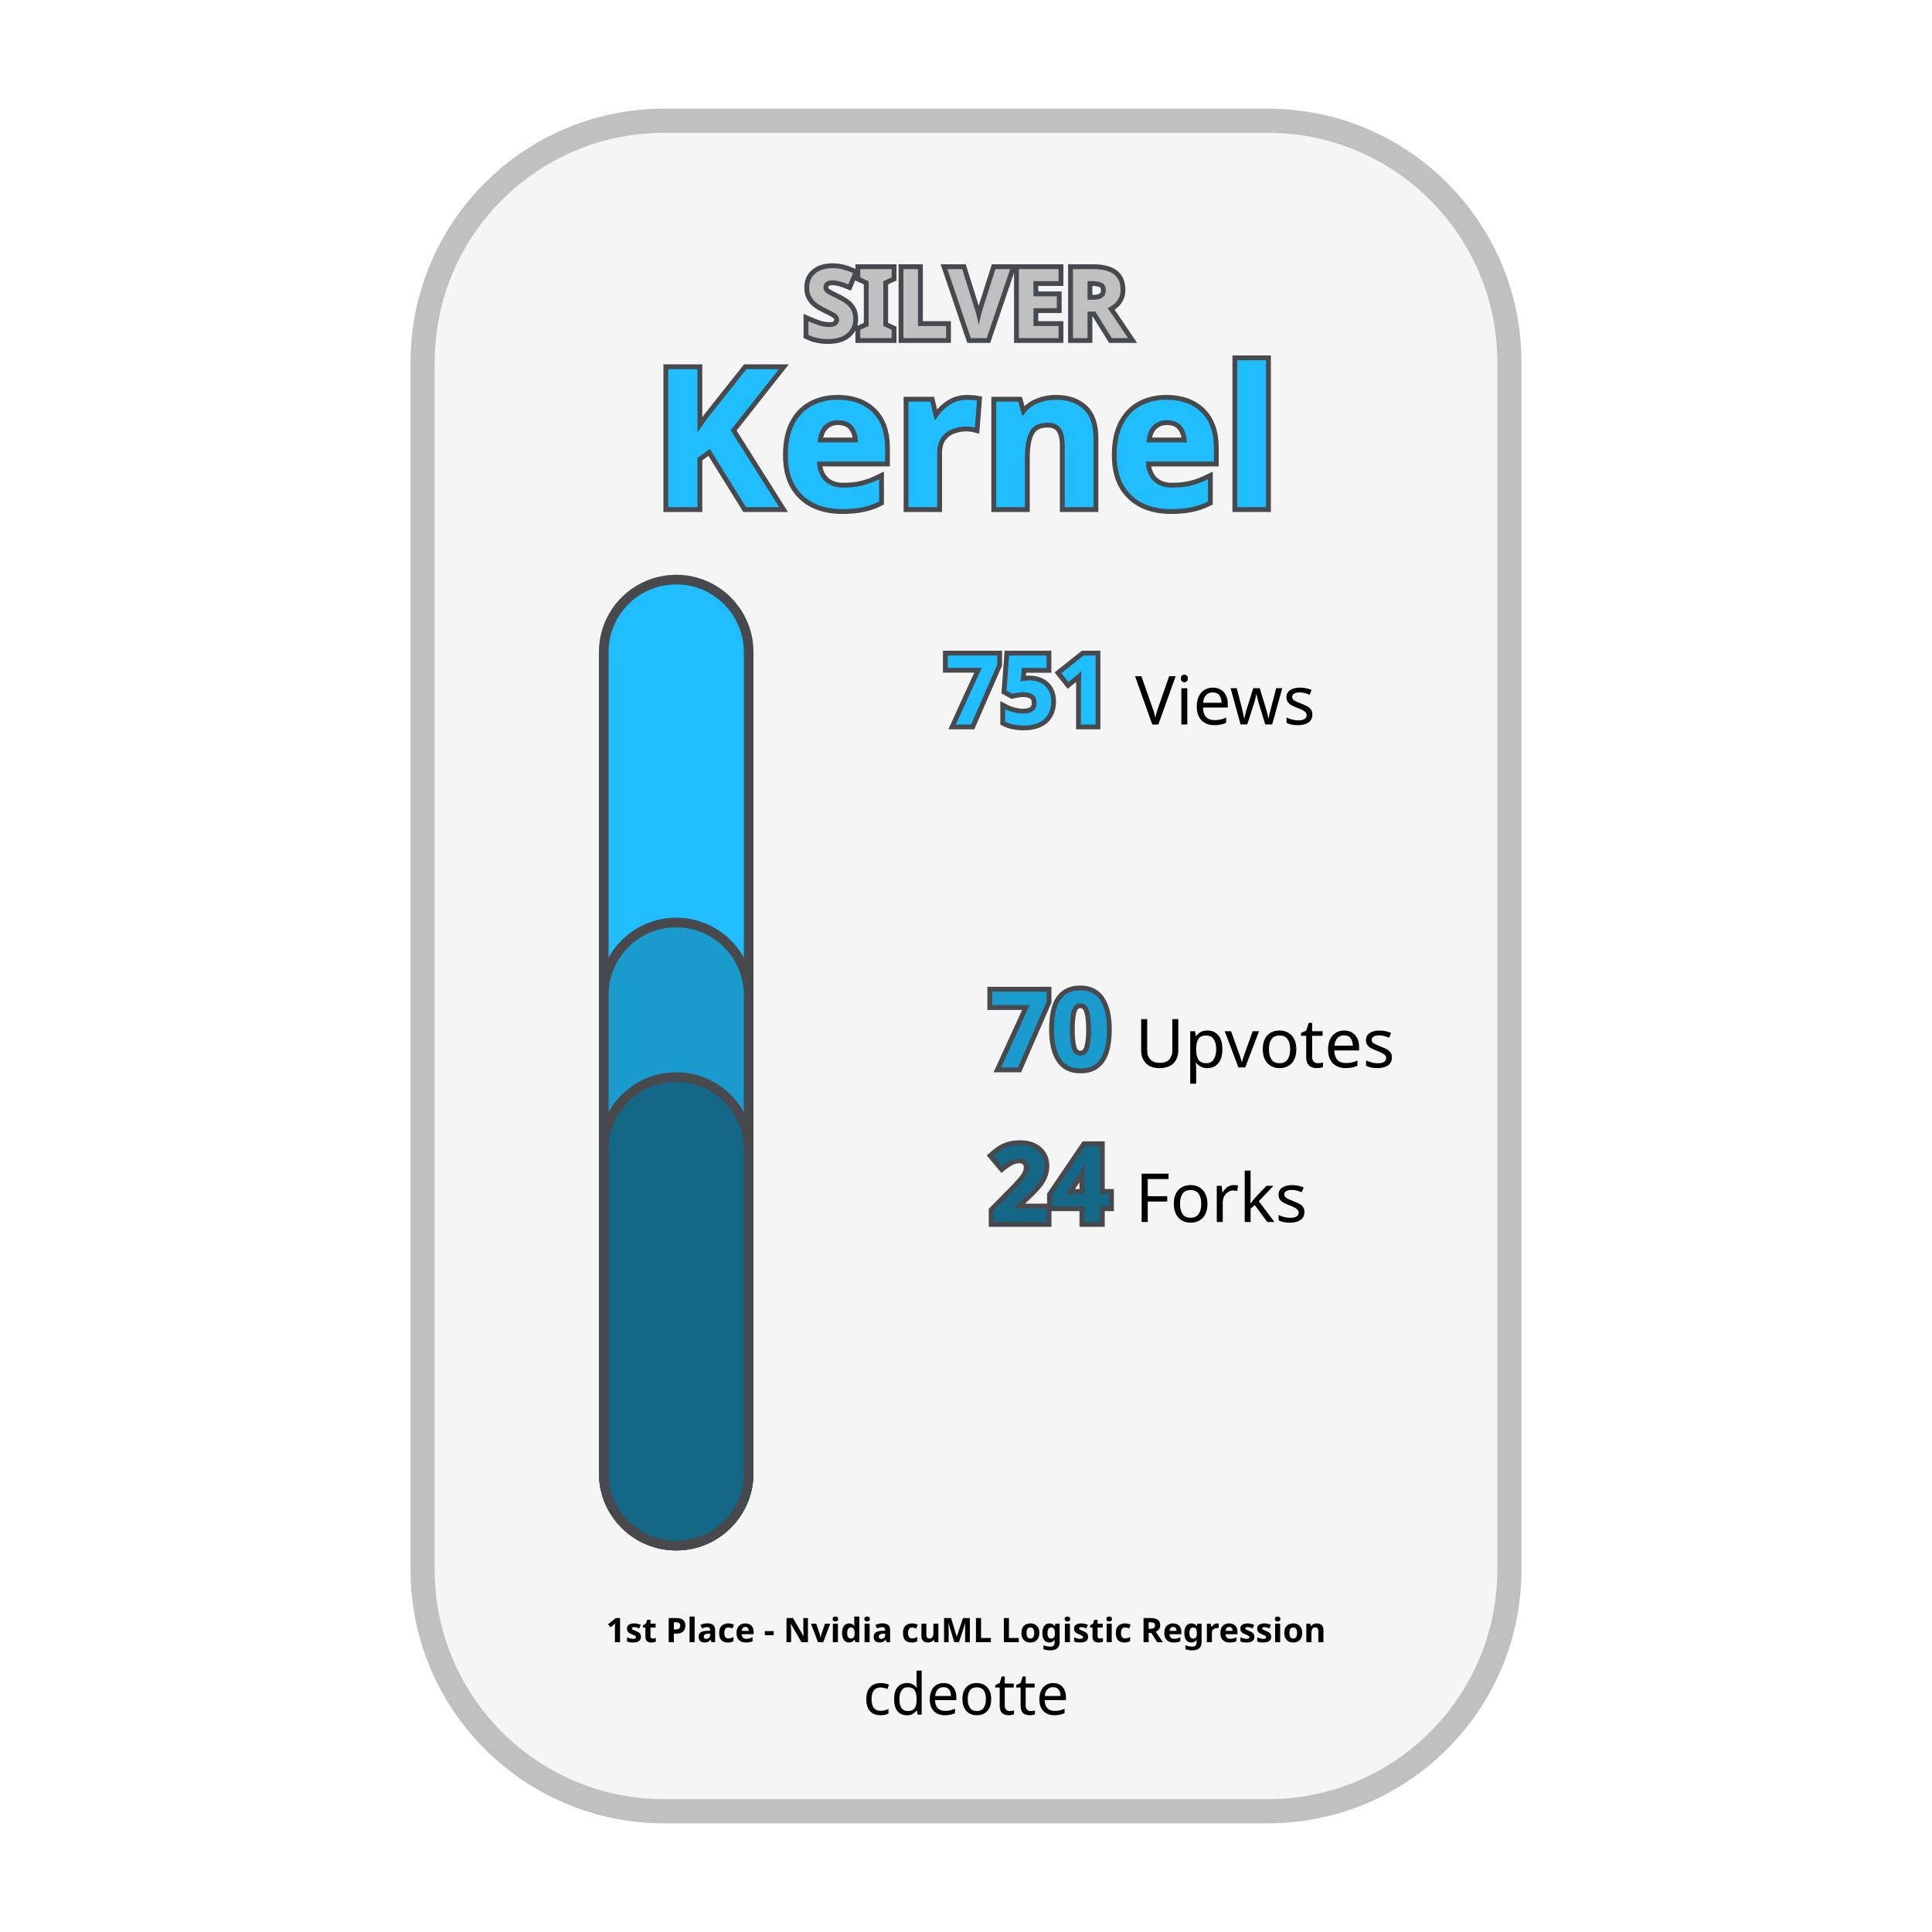
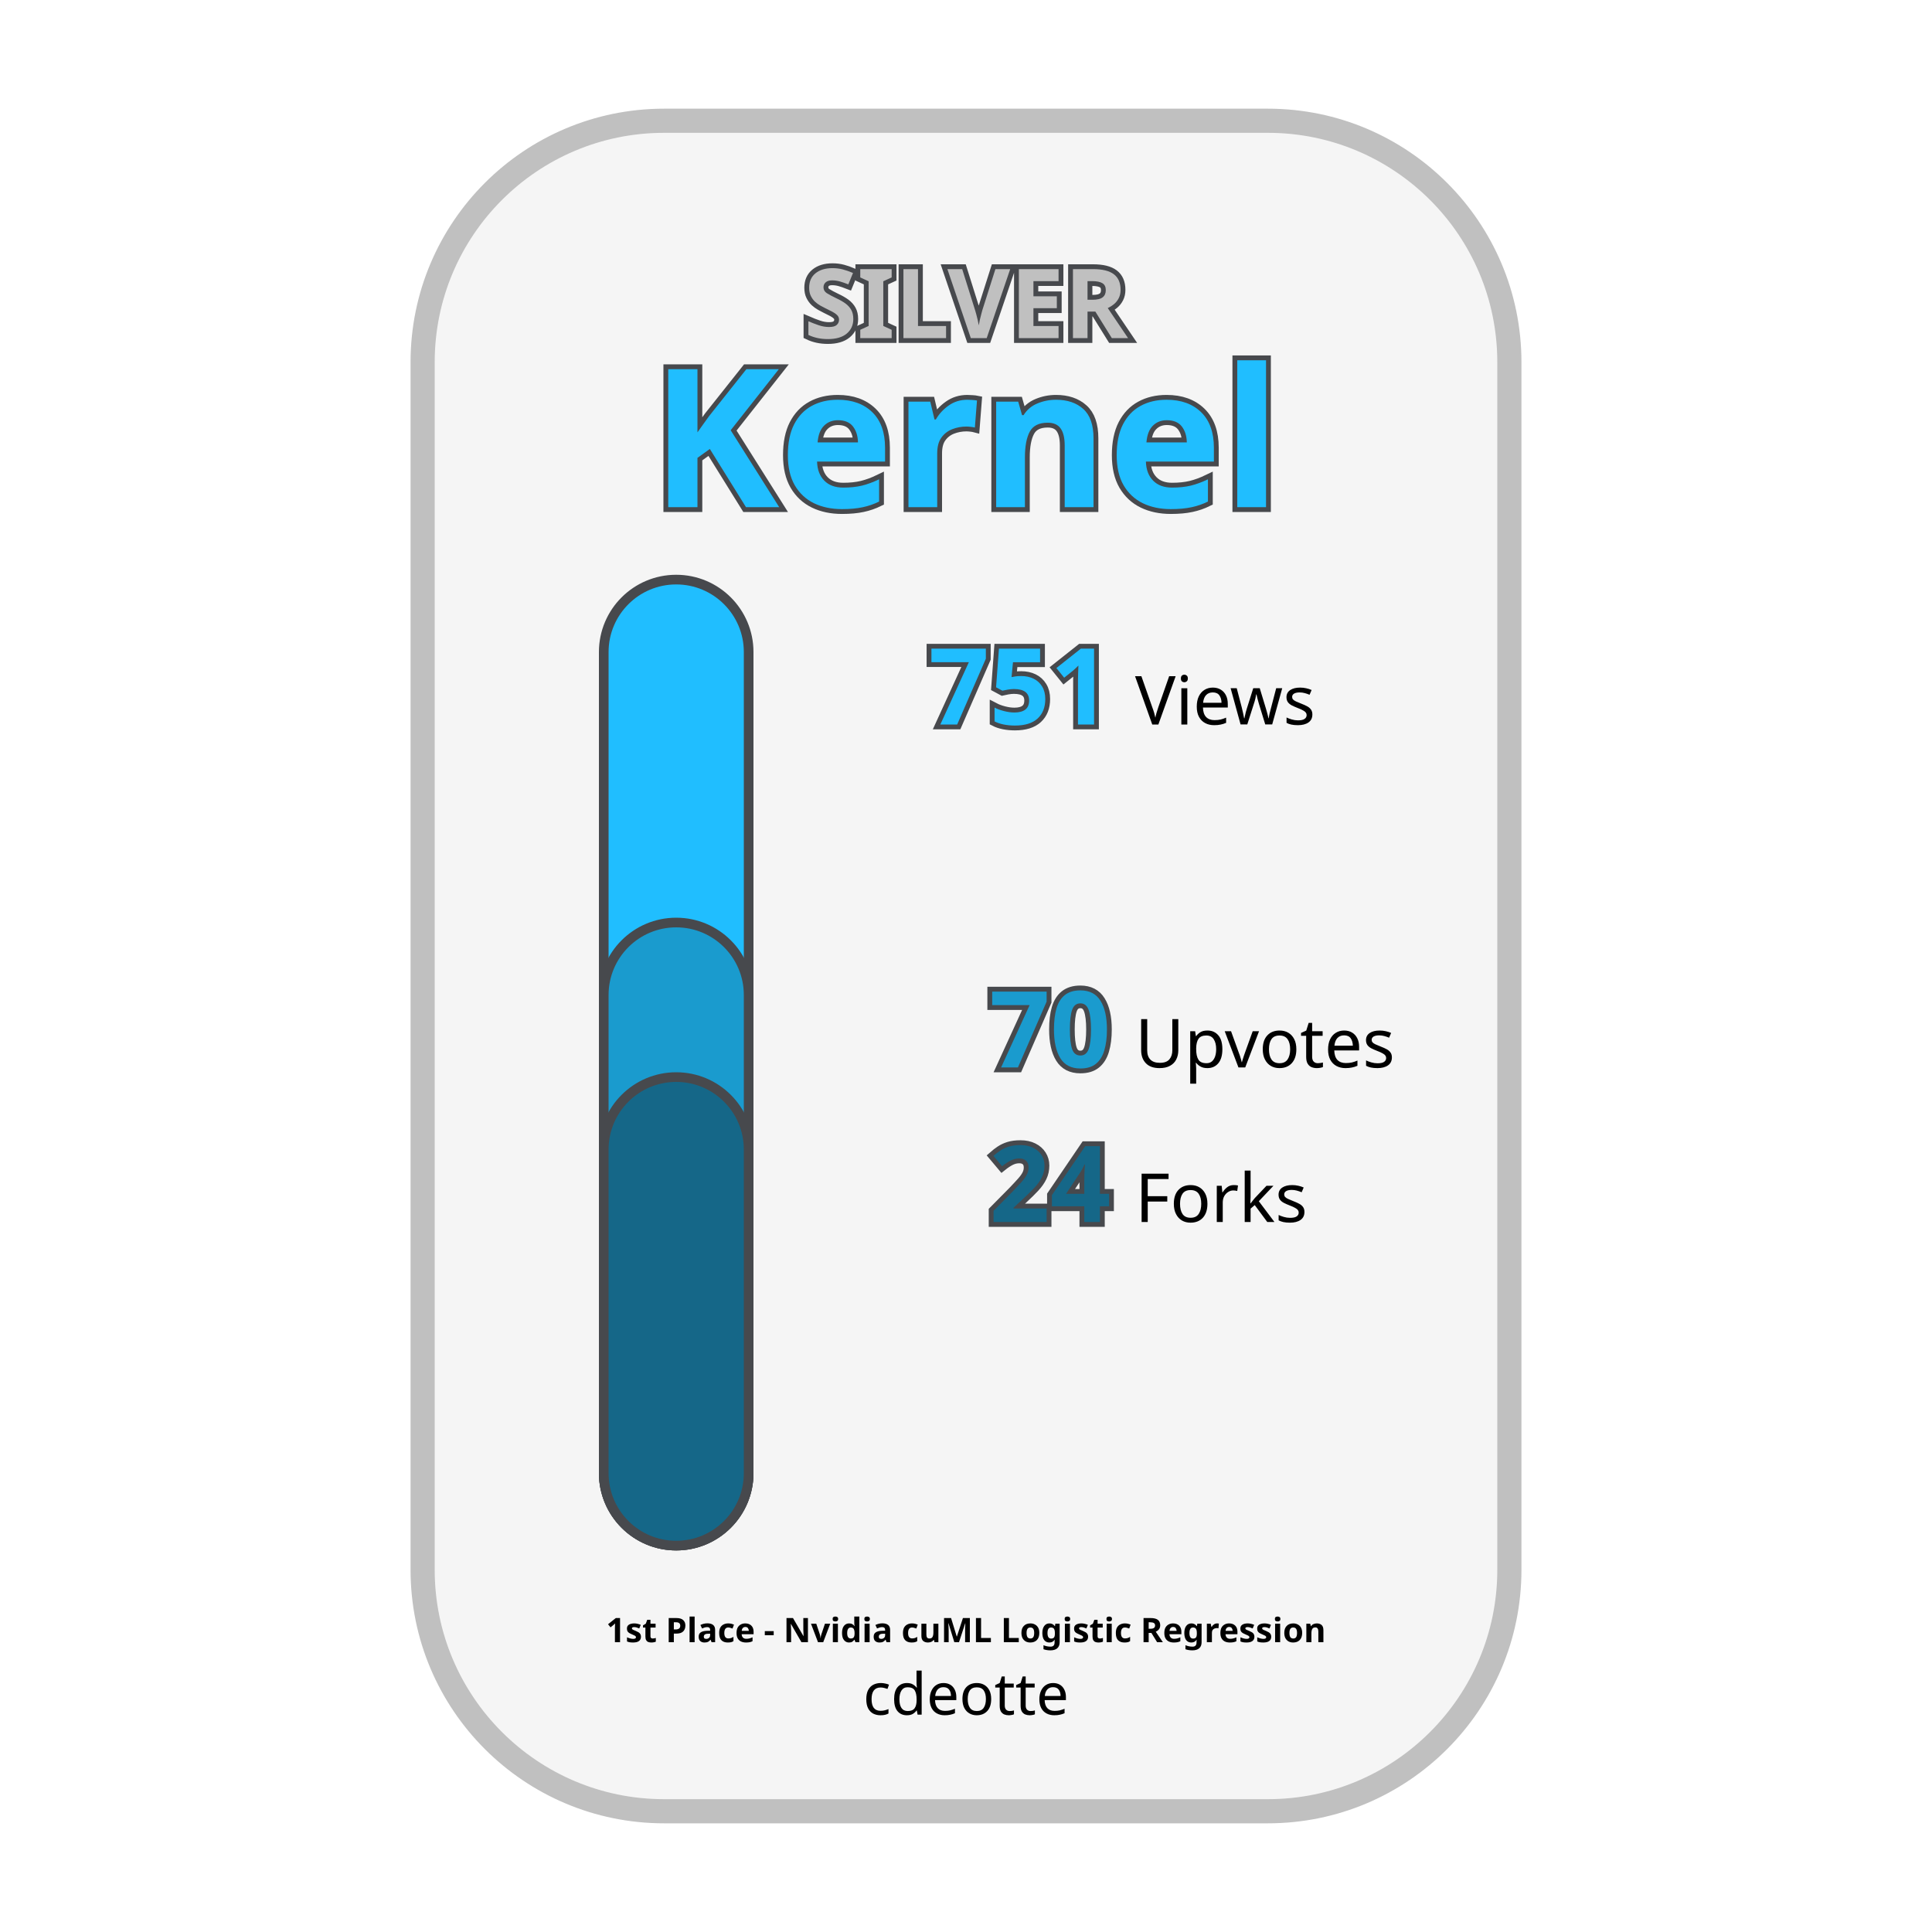
- <svg xmlns="http://www.w3.org/2000/svg" width="400" height="400" viewBox="0 0 400 400" fill="none">
+ <svg xmlns="http://www.w3.org/2000/svg" width="200" height="200" viewBox="0 0 400 400" fill="none">
  <style>
  text { font-family: Verdana, sans-serif; }
  .t   { font-weight: bold; }
  .m   { text-anchor: middle; }
  .e   { font-weight: bold; text-anchor: end; }
  .o   { paint-order: stroke; stroke: #47494D; stroke-width: 2px; }
</style>
  <rect x="87.5" y="25" rx="50" width="225" height="350" fill="#F5F5F5" stroke="#C0C0C0" stroke-width="5" />
  <text fill="#C0C0C0" font-size="20" x="200" y="70" class="t m o">SILVER</text>
  <text fill="#20BEFF" font-size="40" x="200" y="105" class="t m o">Kernel</text>
  <rect x="125" y="120" width="30" height="200" rx="15" fill="#20BEFF" stroke="#47494D" stroke-width="2" />
  <rect x="125" y="191" width="30" height="129" rx="15" fill="#1a9bce" stroke="#47494D" stroke-width="2" />
  <rect x="125" y="223" width="30" height="97" rx="15" fill="#156788" stroke="#47494D" stroke-width="2" />
-   <text x="230" y="150" fill="#20BEFF" class="t o e" font-size="20">751</text>
+   <text x="230" y="150" fill="#20BEFF" class="t o e" font-size="22">751</text>
  <text x="235" y="150" fill="#000000" font-size="14">Views</text>
  <text x="230" y="221" fill="#1a9bce" class="t o e" font-size="22">70</text>
  <text x="235" y="221" fill="#000000" font-size="14">Upvotes</text>
  <text x="230" y="253" fill="#156788" class="t o e" font-size="22">24</text>
  <text x="235" y="253" fill="#000000" font-size="14">Forks</text>
  <text x="200" y="340" fill="#000000" class="t m" font-size="7">1st Place - Nvidia cuML Logistic Regression</text>
  <text x="200" y="355" fill="#000000" class="m" font-size="12">cdeotte</text>
</svg>
